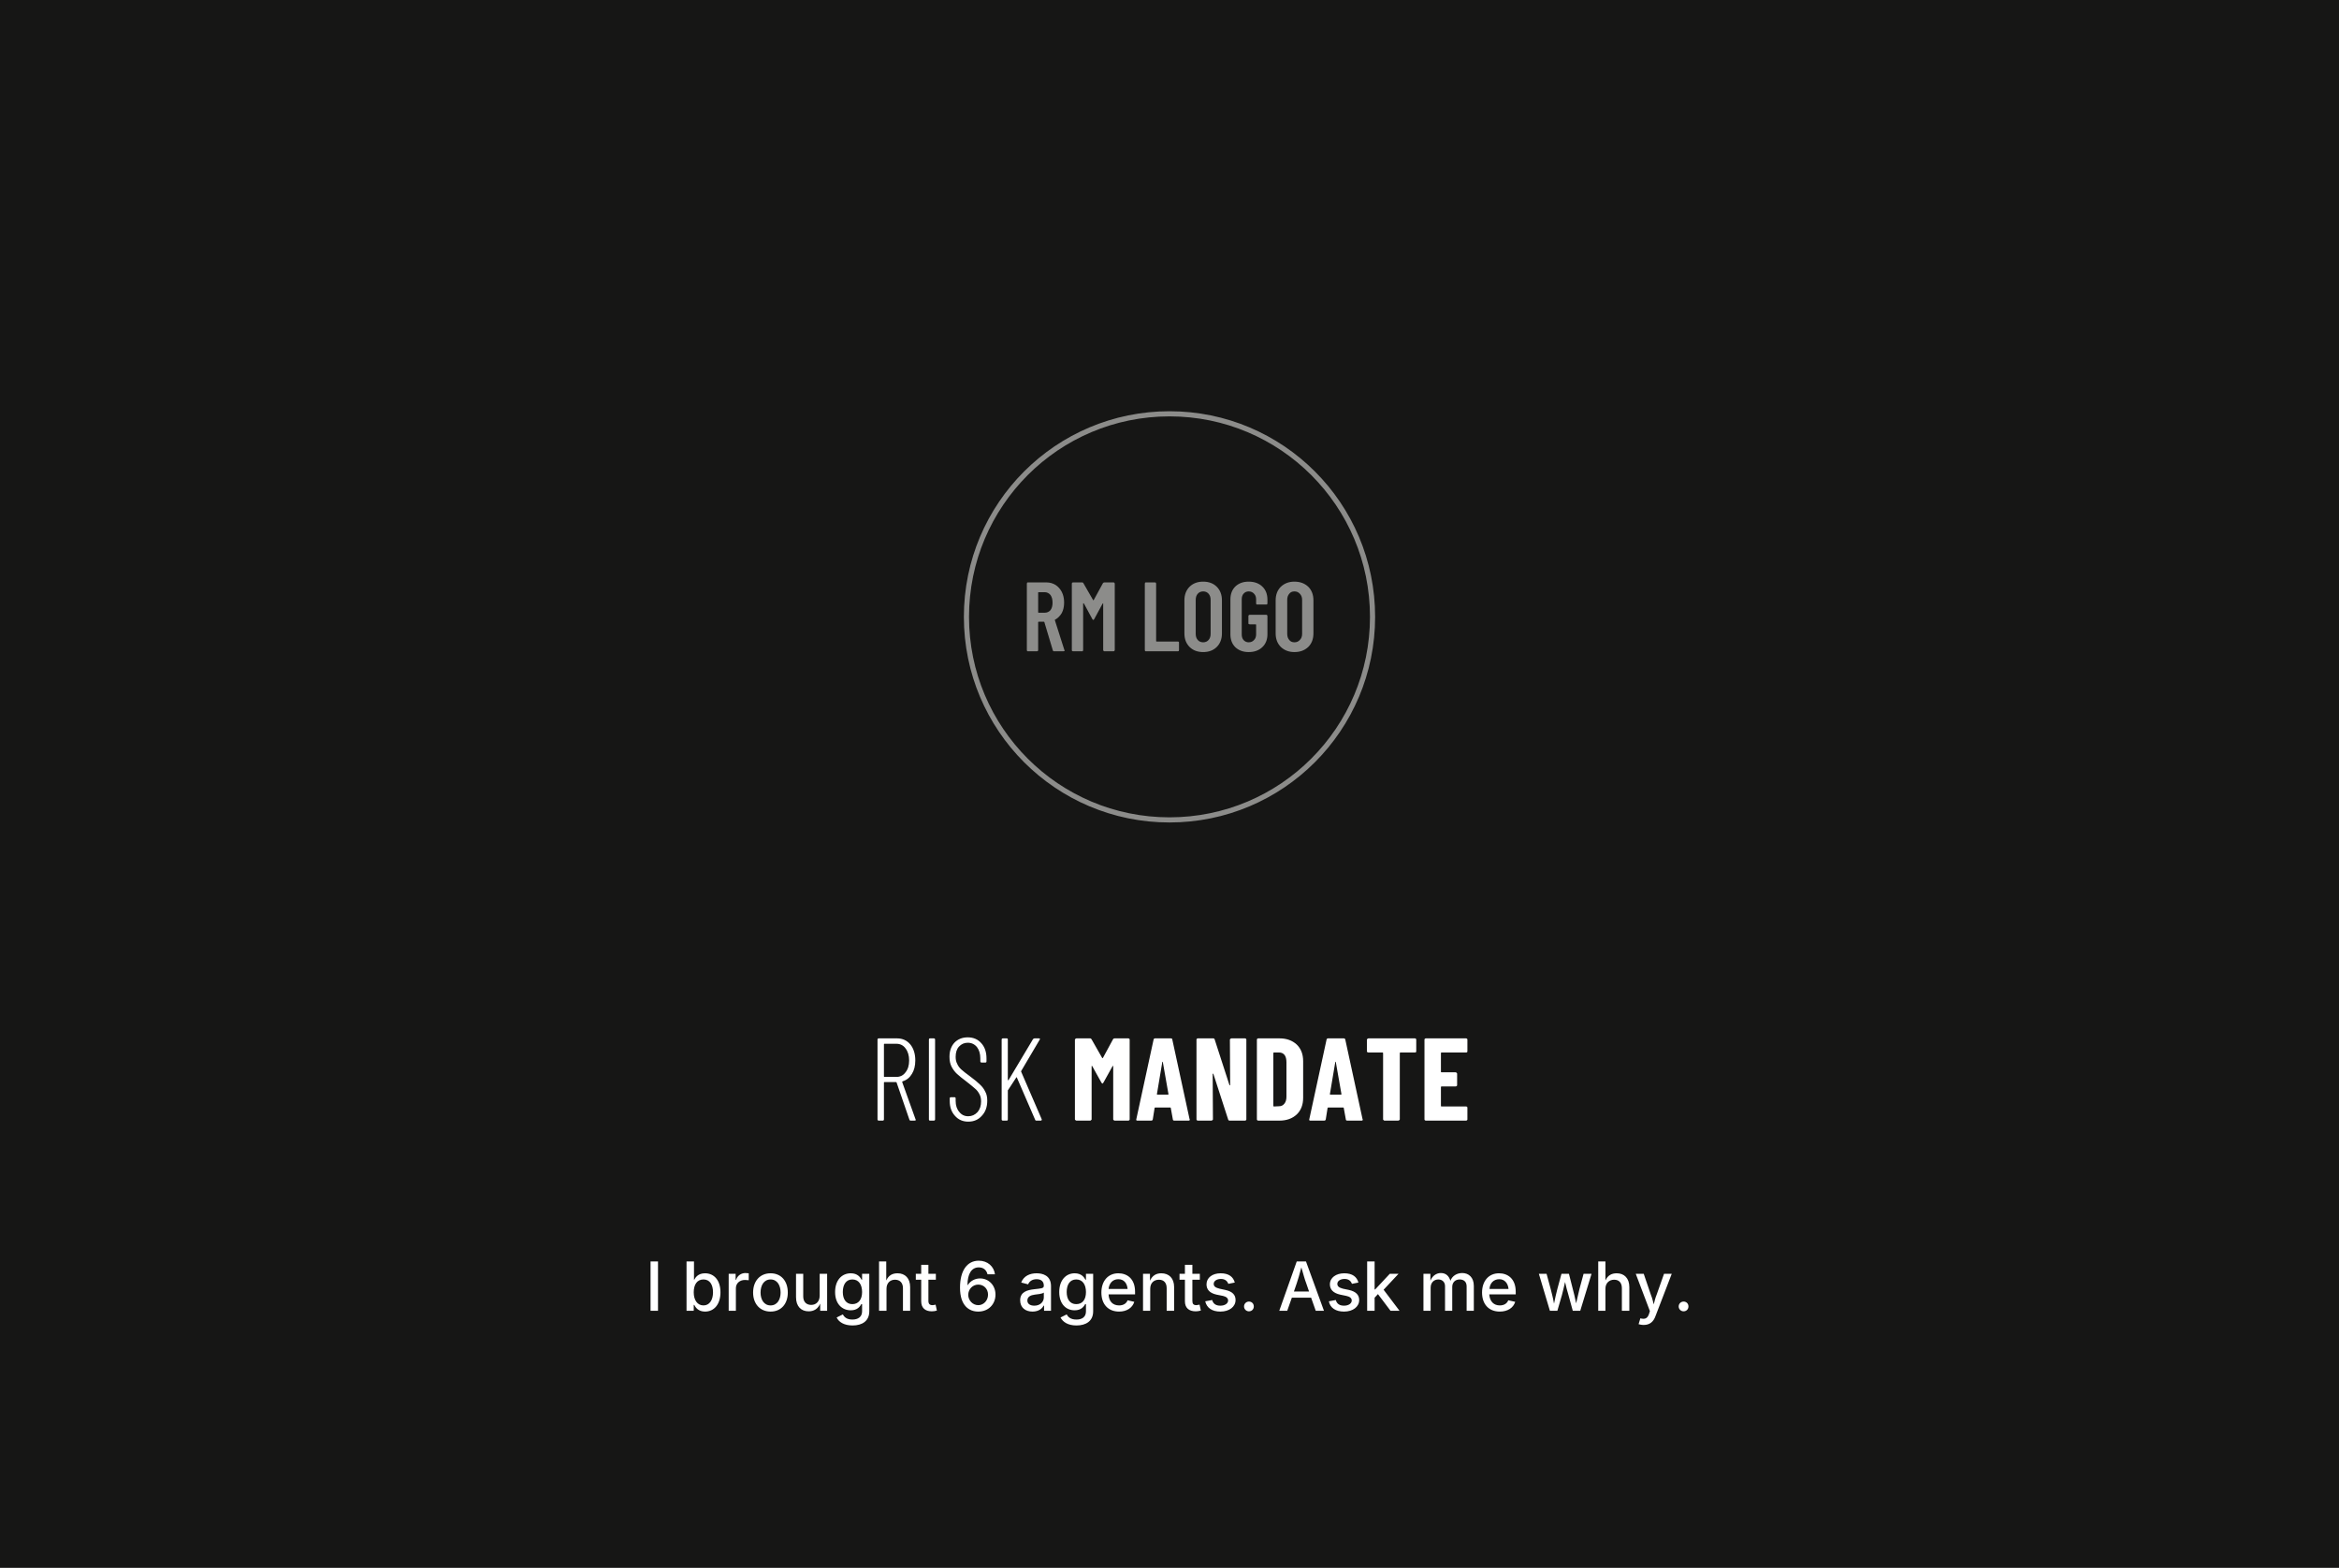
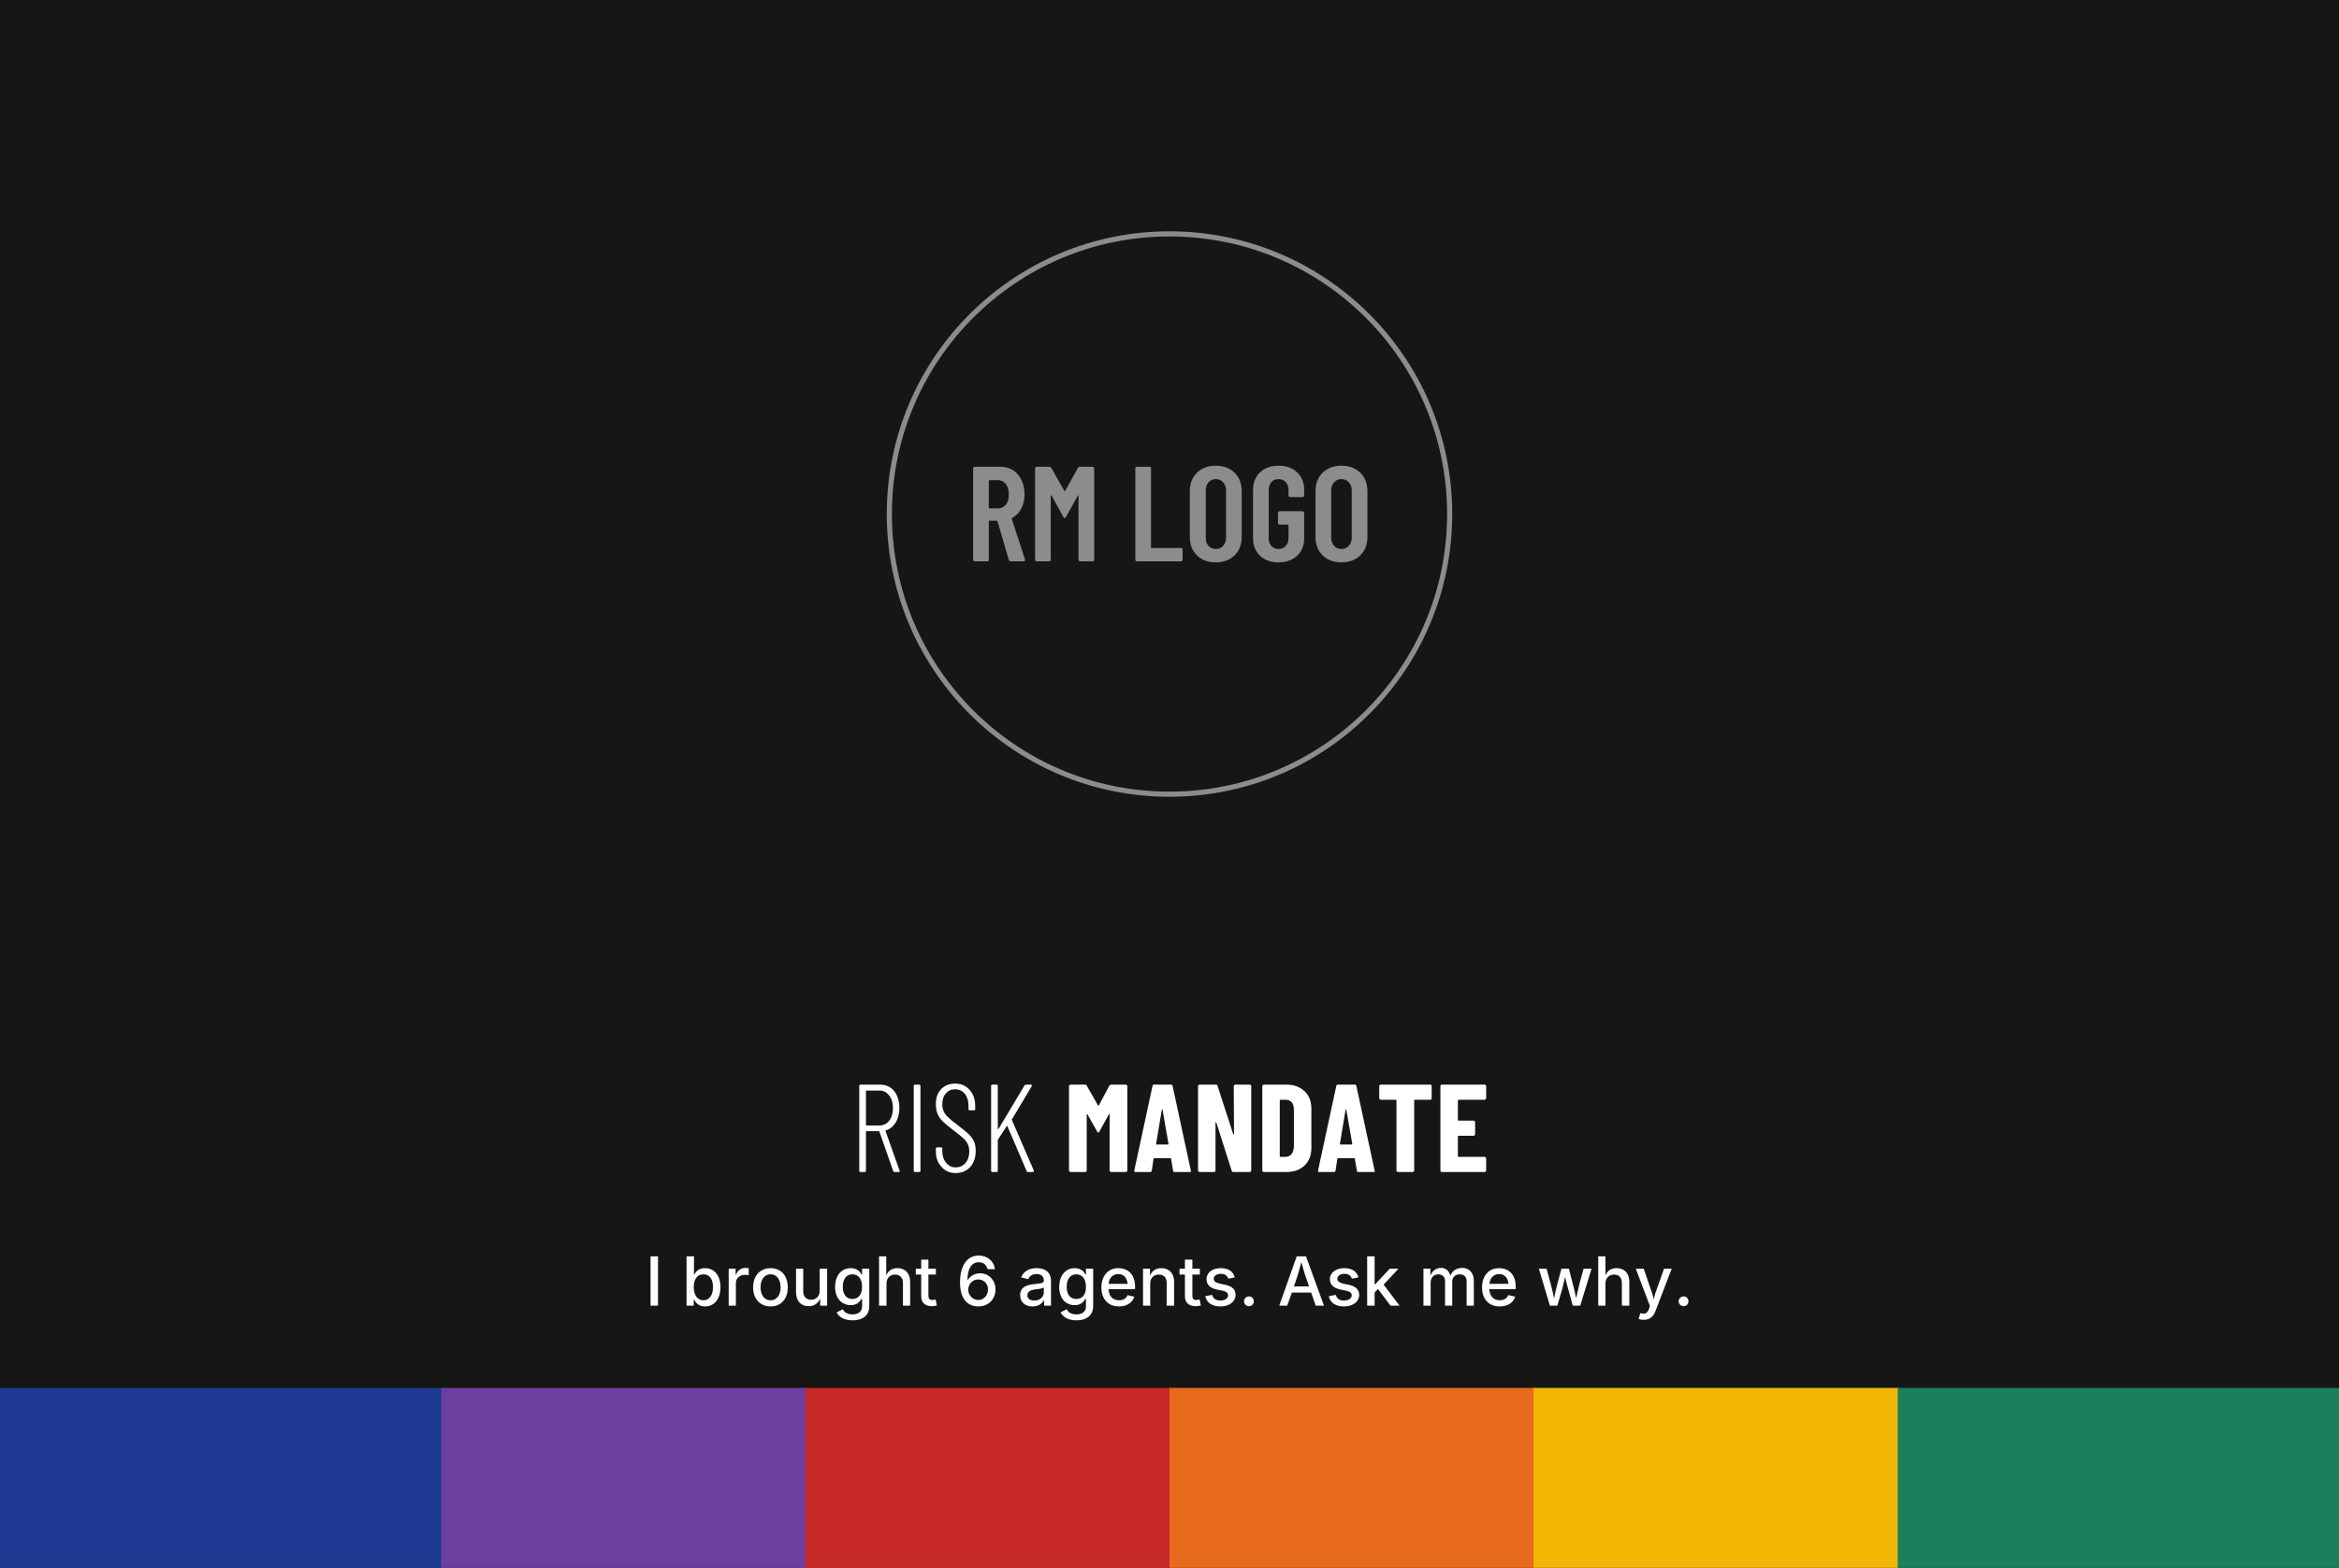
<svg xmlns="http://www.w3.org/2000/svg" width="91mm" height="61mm" viewBox="0 0 91 61">
  <rect x="0" y="0" width="91" height="61" fill="#161615" />
-   <g id="rm-logo" class="safe" data-role="logo" data-cut="knockout" data-d="16">
-     <circle cx="45.5" cy="24" r="7.9" fill="none" stroke="#8C8C8A" stroke-width="0.2" />
-     <path class="safe" data-role="placeholder" d="M40.96 25.3 40.63 24.2Q40.62 24.19 40.61 24.19H40.41Q40.39 24.19 40.39 24.21V25.29Q40.39 25.31 40.38 25.33Q40.36 25.34 40.34 25.34H39.99Q39.97 25.34 39.96 25.33Q39.95 25.31 39.95 25.29V22.71Q39.95 22.69 39.96 22.67Q39.97 22.66 39.99 22.66H40.71Q40.91 22.66 41.07 22.76Q41.22 22.86 41.31 23.03Q41.4 23.21 41.4 23.44Q41.4 23.68 41.31 23.85Q41.21 24.02 41.05 24.11Q41.03 24.11 41.04 24.13L41.41 25.29Q41.42 25.29 41.42 25.31Q41.42 25.34 41.37 25.34H41.01Q40.97 25.34 40.96 25.3ZM40.39 23.06V23.82Q40.39 23.84 40.41 23.84H40.64Q40.78 23.84 40.87 23.74Q40.95 23.63 40.95 23.45Q40.95 23.26 40.87 23.15Q40.78 23.04 40.64 23.04H40.41Q40.39 23.04 40.39 23.06ZM42.97 22.66H43.32Q43.34 22.66 43.35 22.67Q43.37 22.69 43.37 22.71V25.29Q43.37 25.31 43.35 25.33Q43.34 25.34 43.32 25.34H42.97Q42.95 25.34 42.94 25.33Q42.92 25.31 42.92 25.29V23.49Q42.92 23.47 42.92 23.47Q42.91 23.47 42.9 23.48L42.57 24.09Q42.55 24.12 42.53 24.12Q42.52 24.12 42.5 24.09L42.17 23.48Q42.16 23.47 42.15 23.47Q42.14 23.47 42.14 23.49V25.29Q42.14 25.31 42.13 25.33Q42.12 25.34 42.1 25.34H41.75Q41.73 25.34 41.71 25.33Q41.7 25.31 41.7 25.29V22.71Q41.7 22.69 41.71 22.67Q41.73 22.66 41.75 22.66H42.1Q42.14 22.66 42.15 22.69L42.53 23.35Q42.54 23.36 42.55 23.35L42.91 22.69Q42.93 22.66 42.97 22.66ZM44.54 25.29V22.71Q44.54 22.69 44.55 22.67Q44.56 22.66 44.58 22.66H44.93Q44.95 22.66 44.97 22.67Q44.98 22.69 44.98 22.71V24.94Q44.98 24.96 45 24.96H45.83Q45.84 24.96 45.86 24.97Q45.87 24.98 45.87 25V25.29Q45.87 25.31 45.86 25.33Q45.84 25.34 45.83 25.34H44.58Q44.56 25.34 44.55 25.33Q44.54 25.31 44.54 25.29ZM46.08 24.64V23.36Q46.08 23.03 46.28 22.83Q46.48 22.63 46.81 22.63Q47.14 22.63 47.34 22.83Q47.54 23.03 47.54 23.36V24.64Q47.54 24.97 47.34 25.17Q47.14 25.37 46.81 25.37Q46.48 25.37 46.28 25.17Q46.08 24.97 46.08 24.64ZM47.1 24.66V23.34Q47.1 23.19 47.02 23.1Q46.94 23.01 46.81 23.01Q46.68 23.01 46.6 23.1Q46.52 23.19 46.52 23.34V24.66Q46.52 24.81 46.6 24.9Q46.68 24.99 46.81 24.99Q46.94 24.99 47.02 24.9Q47.1 24.81 47.1 24.66ZM47.87 24.68V23.32Q47.87 23.01 48.06 22.82Q48.26 22.63 48.58 22.63Q48.91 22.63 49.11 22.82Q49.31 23.01 49.31 23.33V23.48Q49.31 23.49 49.3 23.51Q49.29 23.52 49.27 23.52H48.91Q48.89 23.52 48.88 23.51Q48.87 23.49 48.87 23.48V23.32Q48.87 23.18 48.79 23.1Q48.71 23.01 48.58 23.01Q48.46 23.01 48.38 23.1Q48.31 23.18 48.31 23.32V24.68Q48.31 24.82 48.38 24.9Q48.46 24.99 48.58 24.99Q48.71 24.99 48.79 24.9Q48.87 24.82 48.87 24.68V24.31Q48.87 24.29 48.85 24.29H48.62Q48.6 24.29 48.58 24.28Q48.57 24.27 48.57 24.25V23.97Q48.57 23.95 48.58 23.94Q48.6 23.92 48.62 23.92H49.27Q49.29 23.92 49.3 23.94Q49.31 23.95 49.31 23.97V24.68Q49.31 24.99 49.11 25.18Q48.91 25.37 48.58 25.37Q48.26 25.37 48.06 25.18Q47.87 24.99 47.87 24.68ZM49.63 24.64V23.36Q49.63 23.03 49.83 22.83Q50.04 22.63 50.36 22.63Q50.69 22.63 50.9 22.83Q51.1 23.03 51.1 23.36V24.64Q51.1 24.97 50.9 25.17Q50.69 25.37 50.36 25.37Q50.04 25.37 49.83 25.17Q49.63 24.97 49.63 24.64ZM50.66 24.66V23.34Q50.66 23.19 50.57 23.1Q50.49 23.01 50.36 23.01Q50.23 23.01 50.16 23.1Q50.08 23.19 50.08 23.34V24.66Q50.08 24.81 50.16 24.9Q50.23 24.99 50.36 24.99Q50.49 24.99 50.57 24.9Q50.66 24.81 50.66 24.66Z" fill="#8C8C8A" />
+   <g id="rm-logo" class="safe" data-role="logo" data-cut="knockout" data-d="22">
+     <circle cx="45.5" cy="20" r="10.9" fill="none" stroke="#8C8C8A" stroke-width="0.2" />
+     <path class="safe" data-role="placeholder" d="M39.25 21.79 38.81 20.28Q38.8 20.26 38.78 20.26H38.5Q38.47 20.26 38.47 20.28V21.78Q38.47 21.81 38.46 21.82Q38.44 21.84 38.41 21.84H37.93Q37.9 21.84 37.88 21.82Q37.86 21.81 37.86 21.78V18.22Q37.86 18.19 37.88 18.18Q37.9 18.16 37.93 18.16H38.92Q39.2 18.16 39.41 18.29Q39.62 18.43 39.74 18.67Q39.86 18.92 39.86 19.23Q39.86 19.56 39.73 19.79Q39.61 20.03 39.38 20.15Q39.36 20.16 39.36 20.18L39.88 21.77Q39.88 21.78 39.88 21.79Q39.88 21.84 39.83 21.84H39.32Q39.27 21.84 39.25 21.79ZM38.47 18.71V19.76Q38.47 19.78 38.5 19.78H38.82Q39.01 19.78 39.13 19.64Q39.25 19.49 39.25 19.24Q39.25 18.98 39.13 18.83Q39.01 18.68 38.82 18.68H38.5Q38.47 18.68 38.47 18.71ZM42.02 18.16H42.51Q42.53 18.16 42.55 18.18Q42.57 18.19 42.57 18.22V21.78Q42.57 21.81 42.55 21.82Q42.53 21.84 42.51 21.84H42.02Q42 21.84 41.98 21.82Q41.96 21.81 41.96 21.78V19.29Q41.96 19.27 41.95 19.27Q41.94 19.27 41.93 19.29L41.47 20.12Q41.44 20.16 41.42 20.16Q41.4 20.16 41.37 20.12L40.92 19.29Q40.91 19.27 40.9 19.27Q40.88 19.27 40.88 19.29V21.78Q40.88 21.81 40.87 21.82Q40.85 21.84 40.82 21.84H40.34Q40.31 21.84 40.29 21.82Q40.27 21.81 40.27 21.78V18.22Q40.27 18.19 40.29 18.18Q40.31 18.16 40.34 18.16H40.82Q40.87 18.16 40.9 18.2L41.41 19.1Q41.43 19.12 41.44 19.1L41.94 18.2Q41.97 18.16 42.02 18.16ZM44.17 21.78V18.22Q44.17 18.19 44.19 18.18Q44.21 18.16 44.24 18.16H44.72Q44.75 18.16 44.77 18.18Q44.78 18.19 44.78 18.22V21.29Q44.78 21.32 44.81 21.32H45.95Q45.97 21.32 45.99 21.33Q46.01 21.35 46.01 21.38V21.78Q46.01 21.81 45.99 21.82Q45.97 21.84 45.95 21.84H44.24Q44.21 21.84 44.19 21.82Q44.17 21.81 44.17 21.78ZM46.29 20.88V19.12Q46.29 18.66 46.57 18.39Q46.85 18.12 47.3 18.12Q47.75 18.12 48.03 18.39Q48.31 18.66 48.31 19.12V20.88Q48.31 21.34 48.03 21.61Q47.75 21.88 47.3 21.88Q46.85 21.88 46.57 21.61Q46.29 21.34 46.29 20.88ZM47.7 20.91V19.09Q47.7 18.89 47.59 18.77Q47.48 18.64 47.3 18.64Q47.12 18.64 47.01 18.77Q46.91 18.89 46.91 19.09V20.91Q46.91 21.11 47.01 21.23Q47.12 21.36 47.3 21.36Q47.48 21.36 47.59 21.23Q47.7 21.11 47.7 20.91ZM48.75 20.93V19.07Q48.75 18.64 49.02 18.38Q49.29 18.12 49.74 18.12Q50.19 18.12 50.47 18.38Q50.74 18.64 50.74 19.07V19.28Q50.74 19.31 50.72 19.32Q50.7 19.34 50.68 19.34H50.19Q50.17 19.34 50.15 19.32Q50.13 19.31 50.13 19.28V19.06Q50.13 18.87 50.02 18.76Q49.92 18.64 49.74 18.64Q49.57 18.64 49.46 18.76Q49.36 18.87 49.36 19.06V20.94Q49.36 21.13 49.46 21.24Q49.57 21.36 49.74 21.36Q49.92 21.36 50.02 21.24Q50.13 21.13 50.13 20.94V20.43Q50.13 20.41 50.1 20.41H49.78Q49.76 20.41 49.74 20.39Q49.72 20.37 49.72 20.34V19.96Q49.72 19.93 49.74 19.91Q49.76 19.89 49.78 19.89H50.68Q50.7 19.89 50.72 19.91Q50.74 19.93 50.74 19.96V20.93Q50.74 21.36 50.47 21.62Q50.19 21.88 49.74 21.88Q49.29 21.88 49.02 21.62Q48.75 21.36 48.75 20.93ZM51.18 20.88V19.12Q51.18 18.66 51.46 18.39Q51.74 18.12 52.19 18.12Q52.64 18.12 52.92 18.39Q53.2 18.66 53.2 19.12V20.88Q53.2 21.34 52.92 21.61Q52.64 21.88 52.19 21.88Q51.74 21.88 51.46 21.61Q51.18 21.34 51.18 20.88ZM52.59 20.91V19.09Q52.59 18.89 52.48 18.77Q52.37 18.64 52.19 18.64Q52.01 18.64 51.9 18.77Q51.79 18.89 51.79 19.09V20.91Q51.79 21.11 51.9 21.23Q52.01 21.36 52.19 21.36Q52.37 21.36 52.48 21.23Q52.59 21.11 52.59 20.91Z" fill="#8C8C8A" />
  </g>
-   <path class="safe" data-role="wordmark" d="M35.38 43.56 34.88 42.11Q34.87 42.1 34.86 42.1H34.41Q34.39 42.1 34.39 42.12V43.55Q34.39 43.6 34.34 43.6H34.19Q34.14 43.6 34.14 43.55V40.45Q34.14 40.4 34.19 40.4H34.9Q35.22 40.4 35.42 40.64Q35.61 40.88 35.61 41.26Q35.61 41.57 35.48 41.78Q35.35 42 35.12 42.07Q35.1 42.08 35.1 42.1L35.62 43.55L35.63 43.57Q35.63 43.6 35.58 43.6H35.43Q35.39 43.6 35.38 43.56ZM34.39 40.63V41.88Q34.39 41.9 34.41 41.9H34.87Q35.1 41.9 35.23 41.72Q35.37 41.55 35.37 41.26Q35.37 40.97 35.23 40.79Q35.1 40.61 34.87 40.61H34.41Q34.39 40.61 34.39 40.63ZM36.14 43.55V40.45Q36.14 40.4 36.18 40.4H36.33Q36.38 40.4 36.38 40.45V43.55Q36.38 43.6 36.33 43.6H36.18Q36.14 43.6 36.14 43.55ZM36.95 42.84V42.74Q36.95 42.69 36.99 42.69H37.14Q37.18 42.69 37.18 42.74V42.83Q37.18 43.1 37.32 43.26Q37.45 43.43 37.67 43.43Q37.88 43.43 38.03 43.27Q38.17 43.11 38.17 42.85Q38.17 42.68 38.1 42.56Q38.03 42.43 37.93 42.35Q37.83 42.26 37.6 42.08Q37.36 41.9 37.23 41.78Q37.11 41.67 37.02 41.5Q36.94 41.34 36.94 41.12Q36.94 40.77 37.14 40.56Q37.34 40.36 37.65 40.36Q37.98 40.36 38.18 40.59Q38.38 40.81 38.38 41.18V41.29Q38.38 41.34 38.34 41.34H38.19Q38.14 41.34 38.14 41.29V41.18Q38.14 40.91 38.01 40.74Q37.87 40.57 37.65 40.57Q37.45 40.57 37.31 40.72Q37.18 40.86 37.18 41.12Q37.18 41.28 37.24 41.39Q37.29 41.51 37.4 41.61Q37.51 41.71 37.73 41.87Q38 42.07 38.13 42.2Q38.26 42.32 38.33 42.47Q38.41 42.61 38.41 42.82Q38.41 43.19 38.2 43.41Q38 43.64 37.67 43.64Q37.35 43.64 37.15 43.41Q36.95 43.19 36.95 42.84ZM38.97 43.55V40.45Q38.97 40.4 39.02 40.4H39.17Q39.21 40.4 39.21 40.45V42.01Q39.21 42.03 39.22 42.03Q39.23 42.03 39.24 42.02L40.19 40.43Q40.22 40.4 40.25 40.4H40.42Q40.45 40.4 40.46 40.42Q40.47 40.43 40.45 40.45L39.73 41.67Q39.72 41.68 39.73 41.7L40.53 43.55L40.53 43.56Q40.53 43.6 40.49 43.6H40.32Q40.28 43.6 40.27 43.56L39.56 41.92Q39.56 41.9 39.54 41.92L39.22 42.41Q39.21 42.41 39.21 42.43V43.55Q39.21 43.6 39.17 43.6H39.02Q38.97 43.6 38.97 43.55Z" fill="#FFFFFF" />
-   <path class="safe" data-role="wordmark" d="M43.37 40.4H43.9Q43.92 40.4 43.94 40.42Q43.95 40.43 43.95 40.45V43.55Q43.95 43.57 43.94 43.58Q43.92 43.6 43.9 43.6H43.37Q43.34 43.6 43.33 43.58Q43.31 43.57 43.31 43.55V41.49Q43.31 41.47 43.3 41.47Q43.29 41.47 43.28 41.49L42.93 42.12Q42.9 42.16 42.89 42.16Q42.88 42.16 42.85 42.12L42.5 41.49Q42.49 41.47 42.48 41.47Q42.47 41.47 42.47 41.49V43.55Q42.47 43.57 42.45 43.58Q42.44 43.6 42.41 43.6H41.88Q41.86 43.6 41.84 43.58Q41.82 43.57 41.82 43.55V40.45Q41.82 40.43 41.84 40.42Q41.86 40.4 41.88 40.4H42.41Q42.45 40.4 42.47 40.44L42.88 41.16Q42.89 41.18 42.91 41.16L43.3 40.44Q43.32 40.4 43.37 40.4ZM45.63 43.55 45.55 43.11Q45.55 43.09 45.53 43.09H44.95Q44.92 43.09 44.92 43.11L44.85 43.55Q44.84 43.6 44.79 43.6H44.25Q44.19 43.6 44.21 43.54L44.88 40.45Q44.89 40.4 44.94 40.4H45.55Q45.61 40.4 45.61 40.45L46.28 43.54L46.29 43.56Q46.29 43.6 46.24 43.6H45.69Q45.63 43.6 45.63 43.55ZM45.03 42.59H45.44Q45.46 42.59 45.46 42.57L45.24 41.32Q45.24 41.31 45.23 41.31Q45.22 41.31 45.22 41.32L45.01 42.57Q45.01 42.59 45.03 42.59ZM47.91 40.4H48.44Q48.46 40.4 48.48 40.42Q48.49 40.43 48.49 40.45V43.55Q48.49 43.57 48.48 43.58Q48.46 43.6 48.44 43.6H47.84Q47.79 43.6 47.78 43.55L47.21 41.79Q47.21 41.77 47.19 41.77Q47.18 41.78 47.18 41.79L47.19 43.55Q47.19 43.57 47.17 43.58Q47.15 43.6 47.13 43.6H46.6Q46.58 43.6 46.56 43.58Q46.55 43.57 46.55 43.55V40.45Q46.55 40.43 46.56 40.42Q46.58 40.4 46.6 40.4H47.2Q47.25 40.4 47.26 40.45L47.83 42.21Q47.84 42.23 47.85 42.23Q47.86 42.22 47.86 42.21L47.85 40.45Q47.85 40.43 47.87 40.42Q47.89 40.4 47.91 40.4ZM48.9 43.55V40.45Q48.9 40.43 48.91 40.42Q48.93 40.4 48.95 40.4H49.78Q50.19 40.4 50.45 40.64Q50.7 40.88 50.7 41.29V42.71Q50.7 43.12 50.45 43.36Q50.19 43.6 49.78 43.6H48.95Q48.93 43.6 48.91 43.58Q48.9 43.57 48.9 43.55ZM49.56 43.05 49.77 43.04Q49.89 43.04 49.97 42.94Q50.05 42.84 50.05 42.67V41.33Q50.05 41.15 49.98 41.05Q49.9 40.95 49.77 40.95H49.56Q49.54 40.95 49.54 40.98V43.02Q49.54 43.05 49.56 43.05ZM52.36 43.55 52.28 43.11Q52.28 43.09 52.26 43.09H51.68Q51.65 43.09 51.65 43.11L51.58 43.55Q51.57 43.6 51.52 43.6H50.98Q50.92 43.6 50.94 43.54L51.61 40.45Q51.62 40.4 51.67 40.4H52.28Q52.33 40.4 52.34 40.45L53.01 43.54L53.02 43.56Q53.02 43.6 52.97 43.6H52.42Q52.36 43.6 52.36 43.55ZM51.76 42.59H52.17Q52.19 42.59 52.19 42.57L51.97 41.32Q51.97 41.31 51.96 41.31Q51.95 41.31 51.95 41.32L51.74 42.57Q51.74 42.59 51.76 42.59ZM55.1 40.45V40.9Q55.1 40.92 55.09 40.94Q55.07 40.95 55.05 40.95H54.48Q54.46 40.95 54.46 40.98V43.55Q54.46 43.57 54.44 43.58Q54.42 43.6 54.4 43.6H53.87Q53.84 43.6 53.83 43.58Q53.81 43.57 53.81 43.55V40.98Q53.81 40.95 53.79 40.95H53.24Q53.22 40.95 53.2 40.94Q53.18 40.92 53.18 40.9V40.45Q53.18 40.43 53.2 40.42Q53.22 40.4 53.24 40.4H55.05Q55.07 40.4 55.09 40.42Q55.1 40.43 55.1 40.45ZM57.04 40.95H56.08Q56.06 40.95 56.06 40.98V41.7Q56.06 41.72 56.08 41.72H56.63Q56.65 41.72 56.67 41.74Q56.69 41.75 56.69 41.78V42.22Q56.69 42.24 56.67 42.26Q56.65 42.27 56.63 42.27H56.08Q56.06 42.27 56.06 42.3V43.02Q56.06 43.05 56.08 43.05H57.04Q57.06 43.05 57.08 43.06Q57.09 43.08 57.09 43.1V43.55Q57.09 43.57 57.08 43.58Q57.06 43.6 57.04 43.6H55.47Q55.45 43.6 55.43 43.58Q55.42 43.57 55.42 43.55V40.45Q55.42 40.43 55.43 40.42Q55.45 40.4 55.47 40.4H57.04Q57.06 40.4 57.08 40.42Q57.09 40.43 57.09 40.45V40.9Q57.09 40.92 57.08 40.94Q57.06 40.95 57.04 40.95Z" fill="#FFFFFF" />
-   <path class="safe" data-role="line" d="M25.6 49.08H25.31V51H25.6ZM27.43 51.03C27.78 51.03 28.03 50.75 28.03 50.28C28.03 49.81 27.78 49.54 27.43 49.54C27.16 49.54 27.06 49.7 27.01 49.79H27V49.08H26.71V51H26.99V50.77H27.01C27.06 50.87 27.17 51.03 27.43 51.03ZM27.37 50.79C27.13 50.79 26.99 50.58 26.99 50.28C26.99 49.98 27.12 49.78 27.37 49.78C27.62 49.78 27.74 49.99 27.74 50.28C27.74 50.57 27.61 50.79 27.37 50.79ZM28.35 51H28.63V50.12C28.63 49.93 28.78 49.8 28.98 49.8C29.04 49.8 29.1 49.81 29.13 49.81V49.54C29.1 49.54 29.04 49.53 29 49.53C28.84 49.53 28.69 49.63 28.64 49.79H28.62V49.56H28.35ZM29.98 51.03C30.39 51.03 30.65 50.73 30.65 50.29C30.65 49.84 30.39 49.54 29.98 49.54C29.57 49.54 29.3 49.84 29.3 50.29C29.3 50.73 29.57 51.03 29.98 51.03ZM29.98 50.79C29.72 50.79 29.59 50.56 29.59 50.29C29.59 50.01 29.72 49.78 29.98 49.78C30.24 49.78 30.37 50.01 30.37 50.29C30.37 50.56 30.24 50.79 29.98 50.79ZM31.46 51.02C31.66 51.02 31.82 50.93 31.91 50.72L31.91 51H32.18V49.56H31.89V50.41C31.89 50.64 31.75 50.77 31.56 50.77C31.37 50.77 31.25 50.65 31.25 50.44V49.56H30.97V50.47C30.97 50.83 31.17 51.02 31.46 51.02ZM33.17 51.57C33.54 51.57 33.82 51.4 33.82 51.02V49.56H33.54V49.79H33.52C33.47 49.7 33.37 49.54 33.1 49.54C32.75 49.54 32.49 49.81 32.49 50.27C32.49 50.73 32.76 50.98 33.1 50.98C33.36 50.98 33.46 50.83 33.51 50.74H33.54V51.02C33.54 51.24 33.38 51.34 33.16 51.34C32.93 51.34 32.84 51.23 32.79 51.14L32.55 51.26C32.63 51.43 32.83 51.57 33.17 51.57ZM33.16 50.74C32.92 50.74 32.79 50.55 32.79 50.27C32.79 49.99 32.91 49.78 33.16 49.78C33.41 49.78 33.54 49.98 33.54 50.27C33.54 50.56 33.4 50.74 33.16 50.74ZM34.49 50.14C34.49 49.92 34.63 49.79 34.82 49.79C35.01 49.79 35.13 49.91 35.13 50.12V51H35.41V50.08C35.41 49.73 35.21 49.54 34.92 49.54C34.72 49.54 34.57 49.62 34.48 49.82V49.08H34.2V51H34.49ZM36.41 49.56H36.12V49.21H35.84V49.56H35.63V49.79H35.84V50.63C35.84 50.88 35.99 51.02 36.25 51.02C36.32 51.02 36.39 51.01 36.45 50.99L36.4 50.76C36.36 50.77 36.31 50.78 36.28 50.78C36.17 50.78 36.12 50.73 36.12 50.61V49.79H36.41ZM38.06 51.03C38.46 51.03 38.73 50.74 38.73 50.37C38.73 50 38.46 49.74 38.13 49.74C37.93 49.74 37.75 49.84 37.65 50H37.64C37.64 49.56 37.8 49.31 38.08 49.31C38.27 49.31 38.38 49.42 38.42 49.58H38.71C38.67 49.27 38.42 49.05 38.08 49.05C37.63 49.05 37.35 49.43 37.35 50.1C37.35 50.81 37.71 51.03 38.06 51.03ZM38.06 50.78C37.84 50.78 37.67 50.59 37.67 50.38C37.67 50.16 37.84 49.98 38.06 49.98C38.28 49.98 38.44 50.15 38.44 50.37C38.44 50.6 38.27 50.78 38.06 50.78ZM40.17 51.03C40.41 51.03 40.55 50.91 40.6 50.8H40.62V51H40.89V50.04C40.89 49.62 40.56 49.54 40.33 49.54C40.07 49.54 39.83 49.64 39.73 49.9L40 49.97C40.04 49.87 40.14 49.77 40.33 49.77C40.51 49.77 40.61 49.86 40.61 50.02V50.03C40.61 50.13 40.5 50.13 40.24 50.16C39.97 50.19 39.69 50.26 39.69 50.59C39.69 50.88 39.9 51.03 40.17 51.03ZM40.24 50.8C40.08 50.8 39.97 50.73 39.97 50.6C39.97 50.45 40.1 50.39 40.26 50.37C40.35 50.36 40.56 50.34 40.61 50.29V50.48C40.61 50.65 40.47 50.8 40.24 50.8ZM41.88 51.57C42.25 51.57 42.53 51.4 42.53 51.02V49.56H42.25V49.79H42.23C42.18 49.7 42.08 49.54 41.81 49.54C41.47 49.54 41.21 49.81 41.21 50.27C41.21 50.73 41.47 50.98 41.81 50.98C42.07 50.98 42.17 50.83 42.22 50.74H42.25V51.02C42.25 51.24 42.1 51.34 41.88 51.34C41.64 51.34 41.55 51.23 41.5 51.14L41.26 51.26C41.35 51.43 41.54 51.57 41.88 51.57ZM41.87 50.74C41.63 50.74 41.5 50.55 41.5 50.27C41.5 49.99 41.62 49.78 41.87 49.78C42.12 49.78 42.25 49.98 42.25 50.27C42.25 50.56 42.12 50.74 41.87 50.74ZM43.54 51.03C43.84 51.03 44.06 50.88 44.13 50.65L43.87 50.59C43.82 50.72 43.7 50.79 43.54 50.79C43.3 50.79 43.14 50.64 43.13 50.36H44.16V50.26C44.16 49.74 43.84 49.54 43.51 49.54C43.11 49.54 42.85 49.84 42.85 50.29C42.85 50.74 43.11 51.03 43.54 51.03ZM43.13 50.15C43.15 49.94 43.28 49.77 43.51 49.77C43.73 49.77 43.85 49.93 43.87 50.15ZM44.75 50.14C44.75 49.92 44.89 49.79 45.09 49.79C45.28 49.79 45.39 49.91 45.39 50.12V51H45.68V50.08C45.68 49.73 45.48 49.54 45.18 49.54C44.98 49.54 44.83 49.63 44.74 49.83L44.74 49.56H44.47V51H44.75ZM46.68 49.56H46.39V49.21H46.1V49.56H45.89V49.79H46.1V50.63C46.1 50.88 46.25 51.02 46.52 51.02C46.58 51.02 46.65 51.01 46.72 50.99L46.67 50.76C46.63 50.77 46.57 50.78 46.55 50.78C46.43 50.78 46.39 50.73 46.39 50.61V49.79H46.68ZM47.48 51.03C47.83 51.03 48.07 50.84 48.07 50.58C48.07 50.38 47.95 50.25 47.68 50.19L47.45 50.14C47.29 50.1 47.22 50.05 47.22 49.95C47.22 49.84 47.34 49.76 47.5 49.76C47.67 49.76 47.75 49.85 47.79 49.95L48.04 49.9C47.98 49.68 47.81 49.54 47.49 49.54C47.17 49.54 46.94 49.71 46.94 49.97C46.94 50.17 47.06 50.31 47.33 50.37L47.58 50.42C47.71 50.45 47.78 50.51 47.78 50.6C47.78 50.71 47.66 50.8 47.48 50.8C47.31 50.8 47.2 50.73 47.16 50.58L46.89 50.63C46.95 50.89 47.16 51.03 47.48 51.03ZM48.59 51.02C48.7 51.02 48.78 50.94 48.78 50.83C48.78 50.72 48.7 50.64 48.59 50.64C48.49 50.64 48.4 50.72 48.4 50.83C48.4 50.94 48.49 51.02 48.59 51.02ZM49.77 51H50.08L50.26 50.49H51.01L51.19 51H51.51L50.81 49.08H50.45ZM50.34 50.25 50.45 49.93C50.5 49.78 50.56 49.58 50.63 49.31C50.71 49.58 50.76 49.78 50.82 49.93L50.93 50.25ZM52.29 51.03C52.64 51.03 52.88 50.84 52.88 50.58C52.88 50.38 52.75 50.25 52.49 50.19L52.25 50.14C52.1 50.1 52.03 50.05 52.03 49.95C52.03 49.84 52.15 49.76 52.31 49.76C52.48 49.76 52.56 49.85 52.6 49.95L52.85 49.9C52.79 49.68 52.62 49.54 52.3 49.54C51.98 49.54 51.74 49.71 51.74 49.97C51.74 50.17 51.87 50.31 52.14 50.37L52.38 50.42C52.52 50.45 52.59 50.51 52.59 50.6C52.59 50.71 52.47 50.8 52.29 50.8C52.12 50.8 52.01 50.73 51.97 50.58L51.7 50.63C51.75 50.89 51.97 51.03 52.29 51.03ZM53.19 51H53.48V50.49L53.61 50.35L54.1 51H54.45L53.83 50.18L54.41 49.56H54.07L53.5 50.17H53.48V49.08H53.19ZM55.38 51H55.66V50.1C55.66 49.89 55.8 49.78 55.96 49.78C56.11 49.78 56.22 49.88 56.22 50.04V51H56.5V50.07C56.5 49.9 56.61 49.78 56.79 49.78C56.94 49.78 57.06 49.86 57.06 50.05V51H57.34V50.03C57.34 49.7 57.14 49.53 56.89 49.53C56.68 49.53 56.5 49.64 56.43 49.83C56.37 49.64 56.25 49.53 56.06 49.53C55.89 49.53 55.73 49.63 55.65 49.83L55.65 49.56H55.38ZM58.35 51.03C58.66 51.03 58.88 50.88 58.95 50.65L58.68 50.59C58.63 50.72 58.51 50.79 58.35 50.79C58.12 50.79 57.96 50.64 57.94 50.36H58.97V50.26C58.97 49.74 58.65 49.54 58.32 49.54C57.92 49.54 57.66 49.84 57.66 50.29C57.66 50.74 57.92 51.03 58.35 51.03ZM57.95 50.15C57.96 49.94 58.1 49.77 58.33 49.77C58.54 49.77 58.67 49.93 58.69 50.15ZM60.3 51H60.59L60.77 50.38C60.81 50.23 60.85 50.05 60.89 49.88C60.93 50.05 60.97 50.23 61.02 50.38L61.19 51H61.48L61.92 49.56H61.61L61.45 50.15C61.41 50.31 61.37 50.5 61.32 50.71C61.28 50.49 61.23 50.31 61.19 50.15L61.04 49.56H60.75L60.59 50.15C60.55 50.32 60.5 50.5 60.46 50.72C60.42 50.49 60.37 50.31 60.33 50.15L60.17 49.56H59.87ZM62.46 50.14C62.46 49.92 62.61 49.79 62.8 49.79C62.99 49.79 63.1 49.91 63.1 50.12V51H63.39V50.08C63.39 49.73 63.19 49.54 62.9 49.54C62.7 49.54 62.55 49.62 62.46 49.82V49.08H62.18V51H62.46ZM63.75 51.52C63.79 51.53 63.86 51.55 63.95 51.55C64.18 51.55 64.33 51.43 64.41 51.2L65.04 49.56H64.74L64.45 50.38C64.4 50.5 64.37 50.63 64.34 50.75C64.31 50.63 64.28 50.5 64.23 50.38L63.95 49.56H63.64L64.19 51.01L64.16 51.11C64.1 51.3 64 51.33 63.85 51.3L63.82 51.29ZM65.5 51.02C65.61 51.02 65.69 50.94 65.69 50.83C65.69 50.72 65.61 50.64 65.5 50.64C65.4 50.64 65.31 50.72 65.31 50.83C65.31 50.94 65.4 51.02 65.5 51.02Z" fill="#FFFFFF" />
+   <path class="safe" data-role="wordmark" d="M34.75 45.56 34.21 44.02Q34.21 44.01 34.19 44.01H33.71Q33.69 44.01 33.69 44.03V45.55Q33.69 45.6 33.64 45.6H33.48Q33.43 45.6 33.43 45.55V42.25Q33.43 42.2 33.48 42.2H34.24Q34.58 42.2 34.79 42.45Q34.99 42.71 34.99 43.11Q34.99 43.44 34.85 43.67Q34.71 43.9 34.47 43.98Q34.45 43.98 34.45 44L35 45.55L35.01 45.57Q35.01 45.6 34.96 45.6H34.8Q34.76 45.6 34.75 45.56ZM33.69 42.45V43.77Q33.69 43.79 33.71 43.79H34.21Q34.45 43.79 34.59 43.61Q34.74 43.42 34.74 43.11Q34.74 42.8 34.59 42.62Q34.45 42.43 34.21 42.43H33.71Q33.69 42.43 33.69 42.45ZM35.55 45.55V42.25Q35.55 42.2 35.6 42.2H35.76Q35.81 42.2 35.81 42.25V45.55Q35.81 45.6 35.76 45.6H35.6Q35.55 45.6 35.55 45.55ZM36.41 44.79V44.69Q36.41 44.64 36.46 44.64H36.62Q36.66 44.64 36.66 44.69V44.78Q36.66 45.07 36.81 45.24Q36.95 45.42 37.18 45.42Q37.41 45.42 37.56 45.25Q37.71 45.08 37.71 44.8Q37.71 44.62 37.64 44.49Q37.57 44.36 37.46 44.27Q37.35 44.17 37.1 43.98Q36.85 43.79 36.72 43.67Q36.58 43.55 36.49 43.37Q36.41 43.2 36.41 42.96Q36.41 42.59 36.62 42.37Q36.83 42.16 37.16 42.16Q37.51 42.16 37.72 42.4Q37.94 42.64 37.94 43.03V43.15Q37.94 43.2 37.89 43.2H37.73Q37.68 43.2 37.68 43.15V43.03Q37.68 42.74 37.54 42.56Q37.39 42.38 37.16 42.38Q36.94 42.38 36.8 42.54Q36.66 42.69 36.66 42.97Q36.66 43.13 36.72 43.25Q36.78 43.38 36.9 43.48Q37.01 43.59 37.24 43.76Q37.53 43.98 37.67 44.11Q37.81 44.24 37.89 44.4Q37.96 44.55 37.96 44.77Q37.96 45.17 37.75 45.4Q37.53 45.64 37.18 45.64Q36.84 45.64 36.63 45.4Q36.41 45.17 36.41 44.79ZM38.56 45.55V42.25Q38.56 42.2 38.61 42.2H38.77Q38.82 42.2 38.82 42.25V43.91Q38.82 43.93 38.83 43.93Q38.84 43.93 38.85 43.92L39.86 42.23Q39.89 42.2 39.92 42.2H40.1Q40.13 42.2 40.14 42.22Q40.15 42.23 40.14 42.26L39.37 43.55Q39.36 43.56 39.37 43.58L40.22 45.54L40.22 45.56Q40.22 45.6 40.18 45.6H39.99Q39.95 45.6 39.94 45.56L39.19 43.81Q39.19 43.79 39.17 43.81L38.83 44.33Q38.82 44.34 38.82 44.36V45.55Q38.82 45.6 38.77 45.6H38.61Q38.56 45.6 38.56 45.55Z" fill="#FFFFFF" />
+   <path class="safe" data-role="wordmark" d="M43.24 42.2H43.8Q43.82 42.2 43.84 42.22Q43.86 42.23 43.86 42.26V45.54Q43.86 45.57 43.84 45.58Q43.82 45.6 43.8 45.6H43.23Q43.21 45.6 43.19 45.58Q43.17 45.57 43.17 45.54V43.36Q43.17 43.34 43.16 43.34Q43.15 43.34 43.14 43.36L42.77 44.03Q42.74 44.07 42.73 44.07Q42.71 44.07 42.69 44.03L42.31 43.36Q42.3 43.34 42.29 43.34Q42.28 43.34 42.28 43.36V45.54Q42.28 45.57 42.26 45.58Q42.25 45.6 42.22 45.6H41.65Q41.63 45.6 41.61 45.58Q41.59 45.57 41.59 45.54V42.26Q41.59 42.23 41.61 42.22Q41.63 42.2 41.65 42.2H42.21Q42.26 42.2 42.28 42.24L42.72 43.01Q42.73 43.03 42.75 43.01L43.16 42.24Q43.18 42.2 43.24 42.2ZM45.64 45.55 45.56 45.08Q45.56 45.06 45.53 45.06H44.91Q44.88 45.06 44.88 45.08L44.81 45.55Q44.8 45.6 44.74 45.6H44.17Q44.11 45.6 44.13 45.54L44.84 42.25Q44.85 42.2 44.9 42.2H45.56Q45.61 42.2 45.62 42.25L46.33 45.54L46.34 45.56Q46.34 45.6 46.28 45.6H45.7Q45.64 45.6 45.64 45.55ZM45 44.53H45.44Q45.46 44.53 45.46 44.5L45.23 43.18Q45.22 43.16 45.21 43.16Q45.2 43.16 45.2 43.18L44.98 44.5Q44.98 44.53 45 44.53ZM48.06 42.2H48.62Q48.65 42.2 48.66 42.22Q48.68 42.23 48.68 42.26V45.54Q48.68 45.57 48.66 45.58Q48.65 45.6 48.62 45.6H47.98Q47.93 45.6 47.92 45.55L47.32 43.67Q47.31 43.66 47.3 43.66Q47.29 43.66 47.29 43.68L47.29 45.54Q47.29 45.57 47.28 45.58Q47.26 45.6 47.23 45.6H46.67Q46.65 45.6 46.63 45.58Q46.61 45.57 46.61 45.54V42.26Q46.61 42.23 46.63 42.22Q46.65 42.2 46.67 42.2H47.31Q47.36 42.2 47.37 42.25L47.98 44.13Q47.98 44.14 47.99 44.14Q48.01 44.14 48.01 44.12L48 42.26Q48 42.23 48.02 42.22Q48.04 42.2 48.06 42.2ZM49.11 45.54V42.26Q49.11 42.23 49.13 42.22Q49.14 42.2 49.17 42.2H50.05Q50.49 42.2 50.76 42.46Q51.02 42.71 51.02 43.14V44.66Q51.02 45.09 50.76 45.34Q50.49 45.6 50.05 45.6H49.17Q49.14 45.6 49.13 45.58Q49.11 45.57 49.11 45.54ZM49.82 45.01 50.04 45.01Q50.17 45 50.25 44.9Q50.33 44.79 50.34 44.61V43.19Q50.34 43 50.26 42.89Q50.17 42.79 50.03 42.79H49.82Q49.79 42.79 49.79 42.81V44.99Q49.79 45.01 49.82 45.01ZM52.79 45.55 52.71 45.08Q52.71 45.06 52.68 45.06H52.06Q52.03 45.06 52.03 45.08L51.96 45.55Q51.95 45.6 51.89 45.6H51.32Q51.26 45.6 51.28 45.54L51.99 42.25Q52 42.2 52.05 42.2H52.71Q52.76 42.2 52.77 42.25L53.48 45.54L53.49 45.56Q53.49 45.6 53.43 45.6H52.85Q52.79 45.6 52.79 45.55ZM52.15 44.53H52.59Q52.61 44.53 52.61 44.5L52.38 43.18Q52.37 43.16 52.36 43.16Q52.35 43.16 52.35 43.18L52.13 44.5Q52.13 44.53 52.15 44.53ZM55.7 42.26V42.73Q55.7 42.75 55.69 42.77Q55.67 42.79 55.65 42.79H55.04Q55.02 42.79 55.02 42.81V45.54Q55.02 45.57 55 45.58Q54.98 45.6 54.96 45.6H54.39Q54.36 45.6 54.35 45.58Q54.33 45.57 54.33 45.54V42.81Q54.33 42.79 54.31 42.79H53.72Q53.7 42.79 53.68 42.77Q53.66 42.75 53.66 42.73V42.26Q53.66 42.23 53.68 42.22Q53.7 42.2 53.72 42.2H55.65Q55.67 42.2 55.69 42.22Q55.7 42.23 55.7 42.26ZM57.76 42.79H56.74Q56.72 42.79 56.72 42.81V43.58Q56.72 43.6 56.74 43.6H57.33Q57.35 43.6 57.37 43.62Q57.39 43.64 57.39 43.66V44.13Q57.39 44.16 57.37 44.17Q57.35 44.19 57.33 44.19H56.74Q56.72 44.19 56.72 44.22V44.99Q56.72 45.01 56.74 45.01H57.76Q57.78 45.01 57.8 45.03Q57.82 45.05 57.82 45.07V45.54Q57.82 45.57 57.8 45.58Q57.78 45.6 57.76 45.6H56.09Q56.07 45.6 56.05 45.58Q56.04 45.57 56.04 45.54V42.26Q56.04 42.23 56.05 42.22Q56.07 42.2 56.09 42.2H57.76Q57.78 42.2 57.8 42.22Q57.82 42.23 57.82 42.26V42.73Q57.82 42.75 57.8 42.77Q57.78 42.79 57.76 42.79Z" fill="#FFFFFF" />
+   <path class="safe" data-role="line" d="M25.6 48.88H25.31V50.8H25.6ZM27.43 50.83C27.78 50.83 28.03 50.55 28.03 50.08C28.03 49.61 27.78 49.34 27.43 49.34C27.16 49.34 27.06 49.5 27.01 49.59H27V48.88H26.71V50.8H26.99V50.57H27.01C27.06 50.67 27.17 50.83 27.43 50.83ZM27.37 50.59C27.13 50.59 26.99 50.38 26.99 50.08C26.99 49.78 27.12 49.58 27.37 49.58C27.62 49.58 27.74 49.79 27.74 50.08C27.74 50.37 27.61 50.59 27.37 50.59ZM28.35 50.8H28.63V49.92C28.63 49.73 28.78 49.6 28.98 49.6C29.04 49.6 29.1 49.61 29.13 49.61V49.34C29.1 49.34 29.04 49.33 29 49.33C28.84 49.33 28.69 49.43 28.64 49.59H28.62V49.36H28.35ZM29.98 50.83C30.39 50.83 30.65 50.53 30.65 50.09C30.65 49.64 30.39 49.34 29.98 49.34C29.57 49.34 29.3 49.64 29.3 50.09C29.3 50.53 29.57 50.83 29.98 50.83ZM29.98 50.59C29.72 50.59 29.59 50.36 29.59 50.09C29.59 49.81 29.72 49.58 29.98 49.58C30.24 49.58 30.37 49.81 30.37 50.09C30.37 50.36 30.24 50.59 29.98 50.59ZM31.46 50.82C31.66 50.82 31.82 50.73 31.91 50.52L31.91 50.8H32.18V49.36H31.89V50.21C31.89 50.44 31.75 50.57 31.56 50.57C31.37 50.57 31.25 50.45 31.25 50.24V49.36H30.97V50.27C30.97 50.63 31.17 50.82 31.46 50.82ZM33.17 51.37C33.54 51.37 33.82 51.2 33.82 50.82V49.36H33.54V49.59H33.52C33.47 49.5 33.37 49.34 33.1 49.34C32.75 49.34 32.49 49.61 32.49 50.07C32.49 50.53 32.76 50.78 33.1 50.78C33.36 50.78 33.46 50.63 33.51 50.54H33.54V50.82C33.54 51.04 33.38 51.14 33.16 51.14C32.93 51.14 32.84 51.03 32.79 50.94L32.55 51.06C32.63 51.23 32.83 51.37 33.17 51.37ZM33.16 50.54C32.92 50.54 32.79 50.35 32.79 50.07C32.79 49.79 32.91 49.58 33.16 49.58C33.41 49.58 33.54 49.78 33.54 50.07C33.54 50.36 33.4 50.54 33.16 50.54ZM34.49 49.94C34.49 49.72 34.63 49.59 34.82 49.59C35.01 49.59 35.13 49.71 35.13 49.92V50.8H35.41V49.88C35.41 49.53 35.21 49.34 34.92 49.34C34.72 49.34 34.57 49.42 34.48 49.62V48.88H34.2V50.8H34.49ZM36.41 49.36H36.12V49.01H35.84V49.36H35.63V49.59H35.84V50.43C35.84 50.68 35.99 50.82 36.25 50.82C36.32 50.82 36.39 50.81 36.45 50.79L36.4 50.56C36.36 50.57 36.31 50.58 36.28 50.58C36.17 50.58 36.12 50.53 36.12 50.41V49.59H36.41ZM38.06 50.83C38.46 50.83 38.73 50.54 38.73 50.17C38.73 49.8 38.46 49.54 38.13 49.54C37.93 49.54 37.75 49.64 37.65 49.8H37.64C37.64 49.36 37.8 49.11 38.08 49.11C38.27 49.11 38.38 49.22 38.42 49.38H38.71C38.67 49.07 38.42 48.85 38.08 48.85C37.63 48.85 37.35 49.23 37.35 49.9C37.35 50.61 37.71 50.83 38.06 50.83ZM38.06 50.58C37.84 50.58 37.67 50.39 37.67 50.18C37.67 49.96 37.84 49.78 38.06 49.78C38.28 49.78 38.44 49.95 38.44 50.17C38.44 50.4 38.27 50.58 38.06 50.58ZM40.17 50.83C40.41 50.83 40.55 50.71 40.6 50.6H40.62V50.8H40.89V49.84C40.89 49.42 40.56 49.34 40.33 49.34C40.07 49.34 39.83 49.44 39.73 49.7L40 49.77C40.04 49.67 40.14 49.57 40.33 49.57C40.51 49.57 40.61 49.66 40.61 49.82V49.83C40.61 49.93 40.5 49.93 40.24 49.96C39.97 49.99 39.69 50.06 39.69 50.39C39.69 50.68 39.9 50.83 40.17 50.83ZM40.24 50.6C40.08 50.6 39.97 50.53 39.97 50.4C39.97 50.25 40.1 50.19 40.26 50.17C40.35 50.16 40.56 50.14 40.61 50.09V50.28C40.61 50.45 40.47 50.6 40.24 50.6ZM41.88 51.37C42.25 51.37 42.53 51.2 42.53 50.82V49.36H42.25V49.59H42.23C42.18 49.5 42.08 49.34 41.81 49.34C41.47 49.34 41.21 49.61 41.21 50.07C41.21 50.53 41.47 50.78 41.81 50.78C42.07 50.78 42.17 50.63 42.22 50.54H42.25V50.82C42.25 51.04 42.1 51.14 41.88 51.14C41.64 51.14 41.55 51.03 41.5 50.94L41.26 51.06C41.35 51.23 41.54 51.37 41.88 51.37ZM41.87 50.54C41.63 50.54 41.5 50.35 41.5 50.07C41.5 49.79 41.62 49.58 41.87 49.58C42.12 49.58 42.25 49.78 42.25 50.07C42.25 50.36 42.12 50.54 41.87 50.54ZM43.54 50.83C43.84 50.83 44.06 50.68 44.13 50.45L43.87 50.39C43.82 50.52 43.7 50.59 43.54 50.59C43.3 50.59 43.14 50.44 43.13 50.16H44.16V50.06C44.16 49.54 43.84 49.34 43.51 49.34C43.11 49.34 42.85 49.64 42.85 50.09C42.85 50.54 43.11 50.83 43.54 50.83ZM43.13 49.95C43.15 49.74 43.28 49.57 43.51 49.57C43.73 49.57 43.85 49.73 43.87 49.95ZM44.75 49.94C44.75 49.72 44.89 49.59 45.09 49.59C45.28 49.59 45.39 49.71 45.39 49.92V50.8H45.68V49.88C45.68 49.53 45.48 49.34 45.18 49.34C44.98 49.34 44.83 49.43 44.74 49.63L44.74 49.36H44.47V50.8H44.75ZM46.68 49.36H46.39V49.01H46.1V49.36H45.89V49.59H46.1V50.43C46.1 50.68 46.25 50.82 46.52 50.82C46.58 50.82 46.65 50.81 46.72 50.79L46.67 50.56C46.63 50.57 46.57 50.58 46.55 50.58C46.43 50.58 46.39 50.53 46.39 50.41V49.59H46.68ZM47.48 50.83C47.83 50.83 48.07 50.64 48.07 50.38C48.07 50.18 47.95 50.05 47.68 49.99L47.45 49.94C47.29 49.9 47.22 49.85 47.22 49.75C47.22 49.64 47.34 49.56 47.5 49.56C47.67 49.56 47.75 49.65 47.79 49.75L48.04 49.7C47.98 49.48 47.81 49.34 47.49 49.34C47.17 49.34 46.94 49.51 46.94 49.77C46.94 49.97 47.06 50.11 47.33 50.17L47.58 50.22C47.71 50.25 47.78 50.31 47.78 50.4C47.78 50.51 47.66 50.6 47.48 50.6C47.31 50.6 47.2 50.53 47.16 50.38L46.89 50.43C46.95 50.69 47.16 50.83 47.48 50.83ZM48.59 50.82C48.7 50.82 48.78 50.74 48.78 50.63C48.78 50.52 48.7 50.44 48.59 50.44C48.49 50.44 48.4 50.52 48.4 50.63C48.4 50.74 48.49 50.82 48.59 50.82ZM49.77 50.8H50.08L50.26 50.29H51.01L51.19 50.8H51.51L50.81 48.88H50.45ZM50.34 50.05 50.45 49.73C50.5 49.58 50.56 49.38 50.63 49.11C50.71 49.38 50.76 49.58 50.82 49.73L50.93 50.05ZM52.29 50.83C52.64 50.83 52.88 50.64 52.88 50.38C52.88 50.18 52.75 50.05 52.49 49.99L52.25 49.94C52.1 49.9 52.03 49.85 52.03 49.75C52.03 49.64 52.15 49.56 52.31 49.56C52.48 49.56 52.56 49.65 52.6 49.75L52.85 49.7C52.79 49.48 52.62 49.34 52.3 49.34C51.98 49.34 51.74 49.51 51.74 49.77C51.74 49.97 51.87 50.11 52.14 50.17L52.38 50.22C52.52 50.25 52.59 50.31 52.59 50.4C52.59 50.51 52.47 50.6 52.29 50.6C52.12 50.6 52.01 50.53 51.97 50.38L51.7 50.43C51.75 50.69 51.97 50.83 52.29 50.83ZM53.19 50.8H53.48V50.29L53.61 50.15L54.1 50.8H54.45L53.83 49.98L54.41 49.36H54.07L53.5 49.97H53.48V48.88H53.19ZM55.38 50.8H55.66V49.9C55.66 49.69 55.8 49.58 55.96 49.58C56.11 49.58 56.22 49.68 56.22 49.84V50.8H56.5V49.87C56.5 49.7 56.61 49.58 56.79 49.58C56.94 49.58 57.06 49.66 57.06 49.85V50.8H57.34V49.83C57.34 49.5 57.14 49.33 56.89 49.33C56.68 49.33 56.5 49.44 56.43 49.63C56.37 49.44 56.25 49.33 56.06 49.33C55.89 49.33 55.73 49.43 55.65 49.63L55.65 49.36H55.38ZM58.35 50.83C58.66 50.83 58.88 50.68 58.95 50.45L58.68 50.39C58.63 50.52 58.51 50.59 58.35 50.59C58.12 50.59 57.96 50.44 57.94 50.16H58.97V50.06C58.97 49.54 58.65 49.34 58.32 49.34C57.92 49.34 57.66 49.64 57.66 50.09C57.66 50.54 57.92 50.83 58.35 50.83ZM57.95 49.95C57.96 49.74 58.1 49.57 58.33 49.57C58.54 49.57 58.67 49.73 58.69 49.95ZM60.3 50.8H60.59L60.77 50.18C60.81 50.03 60.85 49.85 60.89 49.68C60.93 49.85 60.97 50.03 61.02 50.18L61.19 50.8H61.48L61.92 49.36H61.61L61.45 49.95C61.41 50.11 61.37 50.3 61.32 50.51C61.28 50.29 61.23 50.11 61.19 49.95L61.04 49.36H60.75L60.59 49.95C60.55 50.12 60.5 50.3 60.46 50.52C60.42 50.29 60.37 50.11 60.33 49.95L60.17 49.36H59.87ZM62.46 49.94C62.46 49.72 62.61 49.59 62.8 49.59C62.99 49.59 63.1 49.71 63.1 49.92V50.8H63.39V49.88C63.39 49.53 63.19 49.34 62.9 49.34C62.7 49.34 62.55 49.42 62.46 49.62V48.88H62.18V50.8H62.46ZM63.75 51.32C63.79 51.33 63.86 51.35 63.95 51.35C64.18 51.35 64.33 51.23 64.41 51L65.04 49.36H64.74L64.45 50.18C64.4 50.3 64.37 50.43 64.34 50.55C64.31 50.43 64.28 50.3 64.23 50.18L63.95 49.36H63.64L64.19 50.81L64.16 50.91C64.1 51.1 64 51.13 63.85 51.1L63.82 51.09ZM65.5 50.82C65.61 50.82 65.69 50.74 65.69 50.63C65.69 50.52 65.61 50.44 65.5 50.44C65.4 50.44 65.31 50.52 65.31 50.63C65.31 50.74 65.4 50.82 65.5 50.82Z" fill="#FFFFFF" />
+   <rect x="0" y="54" width="17.22" height="7" fill="#1f3a93" />
+   <rect x="17.17" y="54" width="14.22" height="7" fill="#6b3fa0" />
+   <rect x="31.33" y="54" width="14.22" height="7" fill="#c62828" />
+   <rect x="45.5" y="54" width="14.22" height="7" fill="#e86a1c" />
+   <rect x="59.67" y="54" width="14.22" height="7" fill="#f2b705" />
+   <rect x="73.83" y="54" width="17.17" height="7" fill="#1A7F5A" />
</svg>
